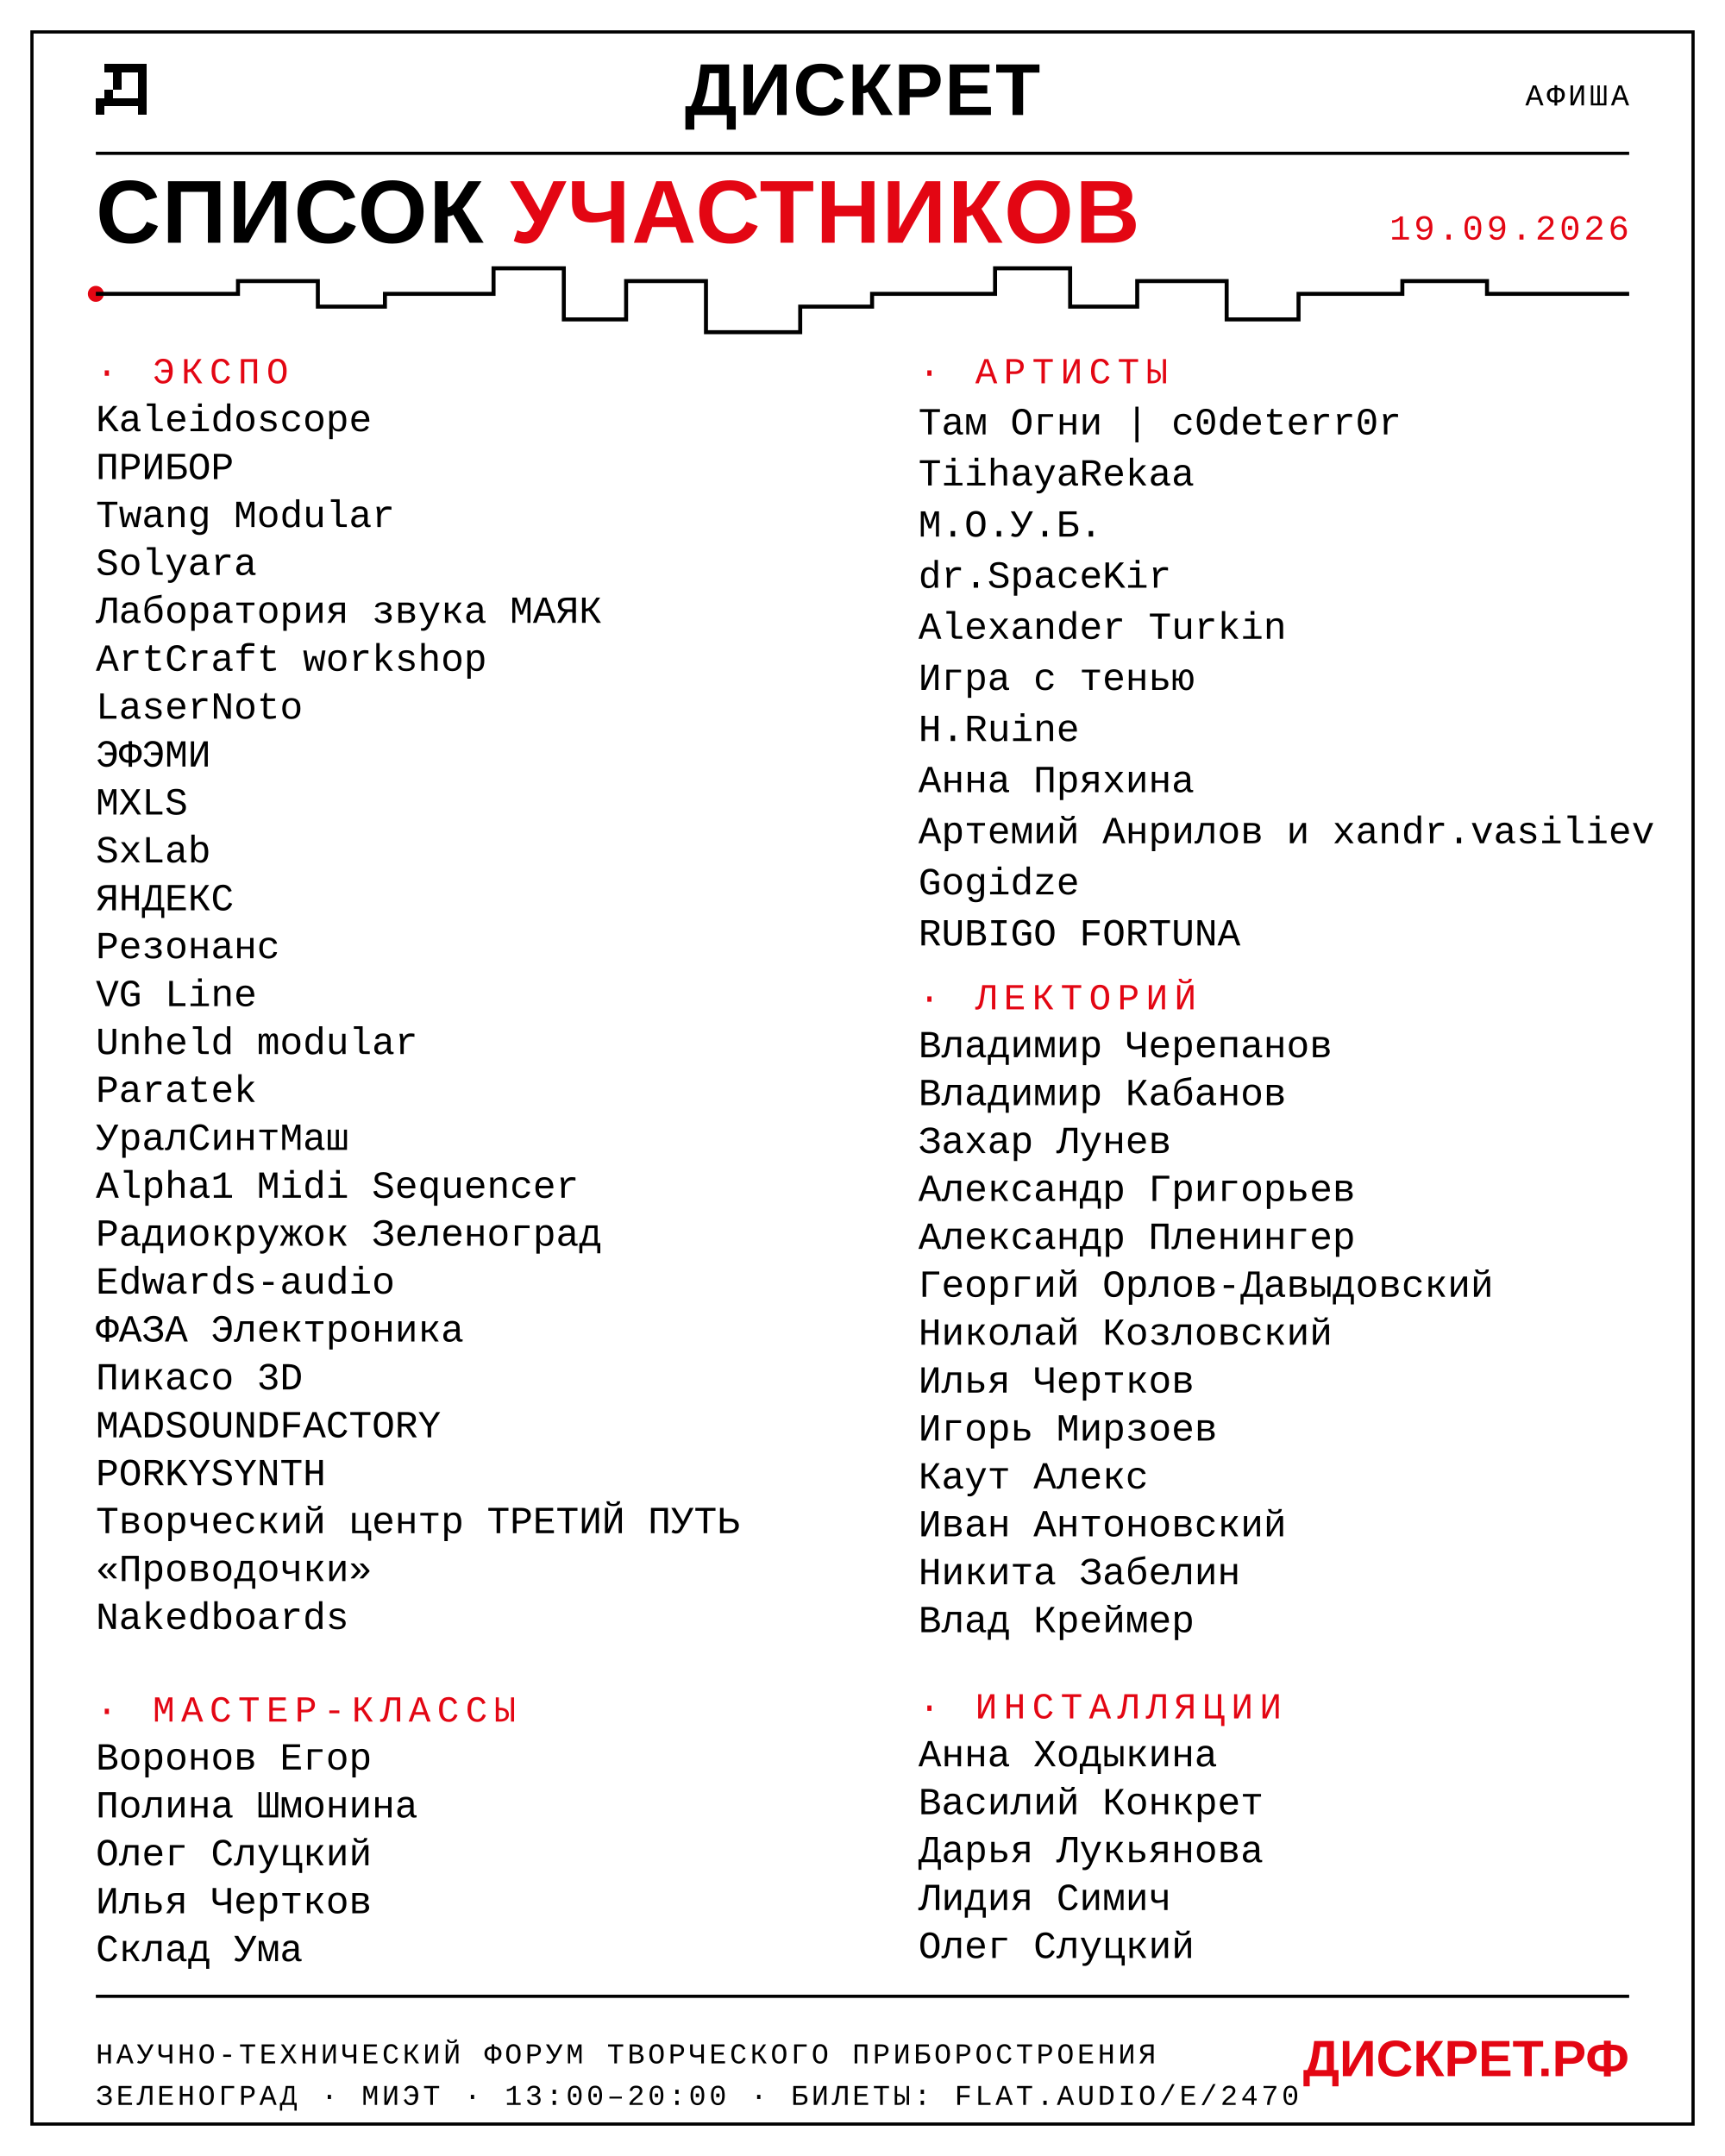
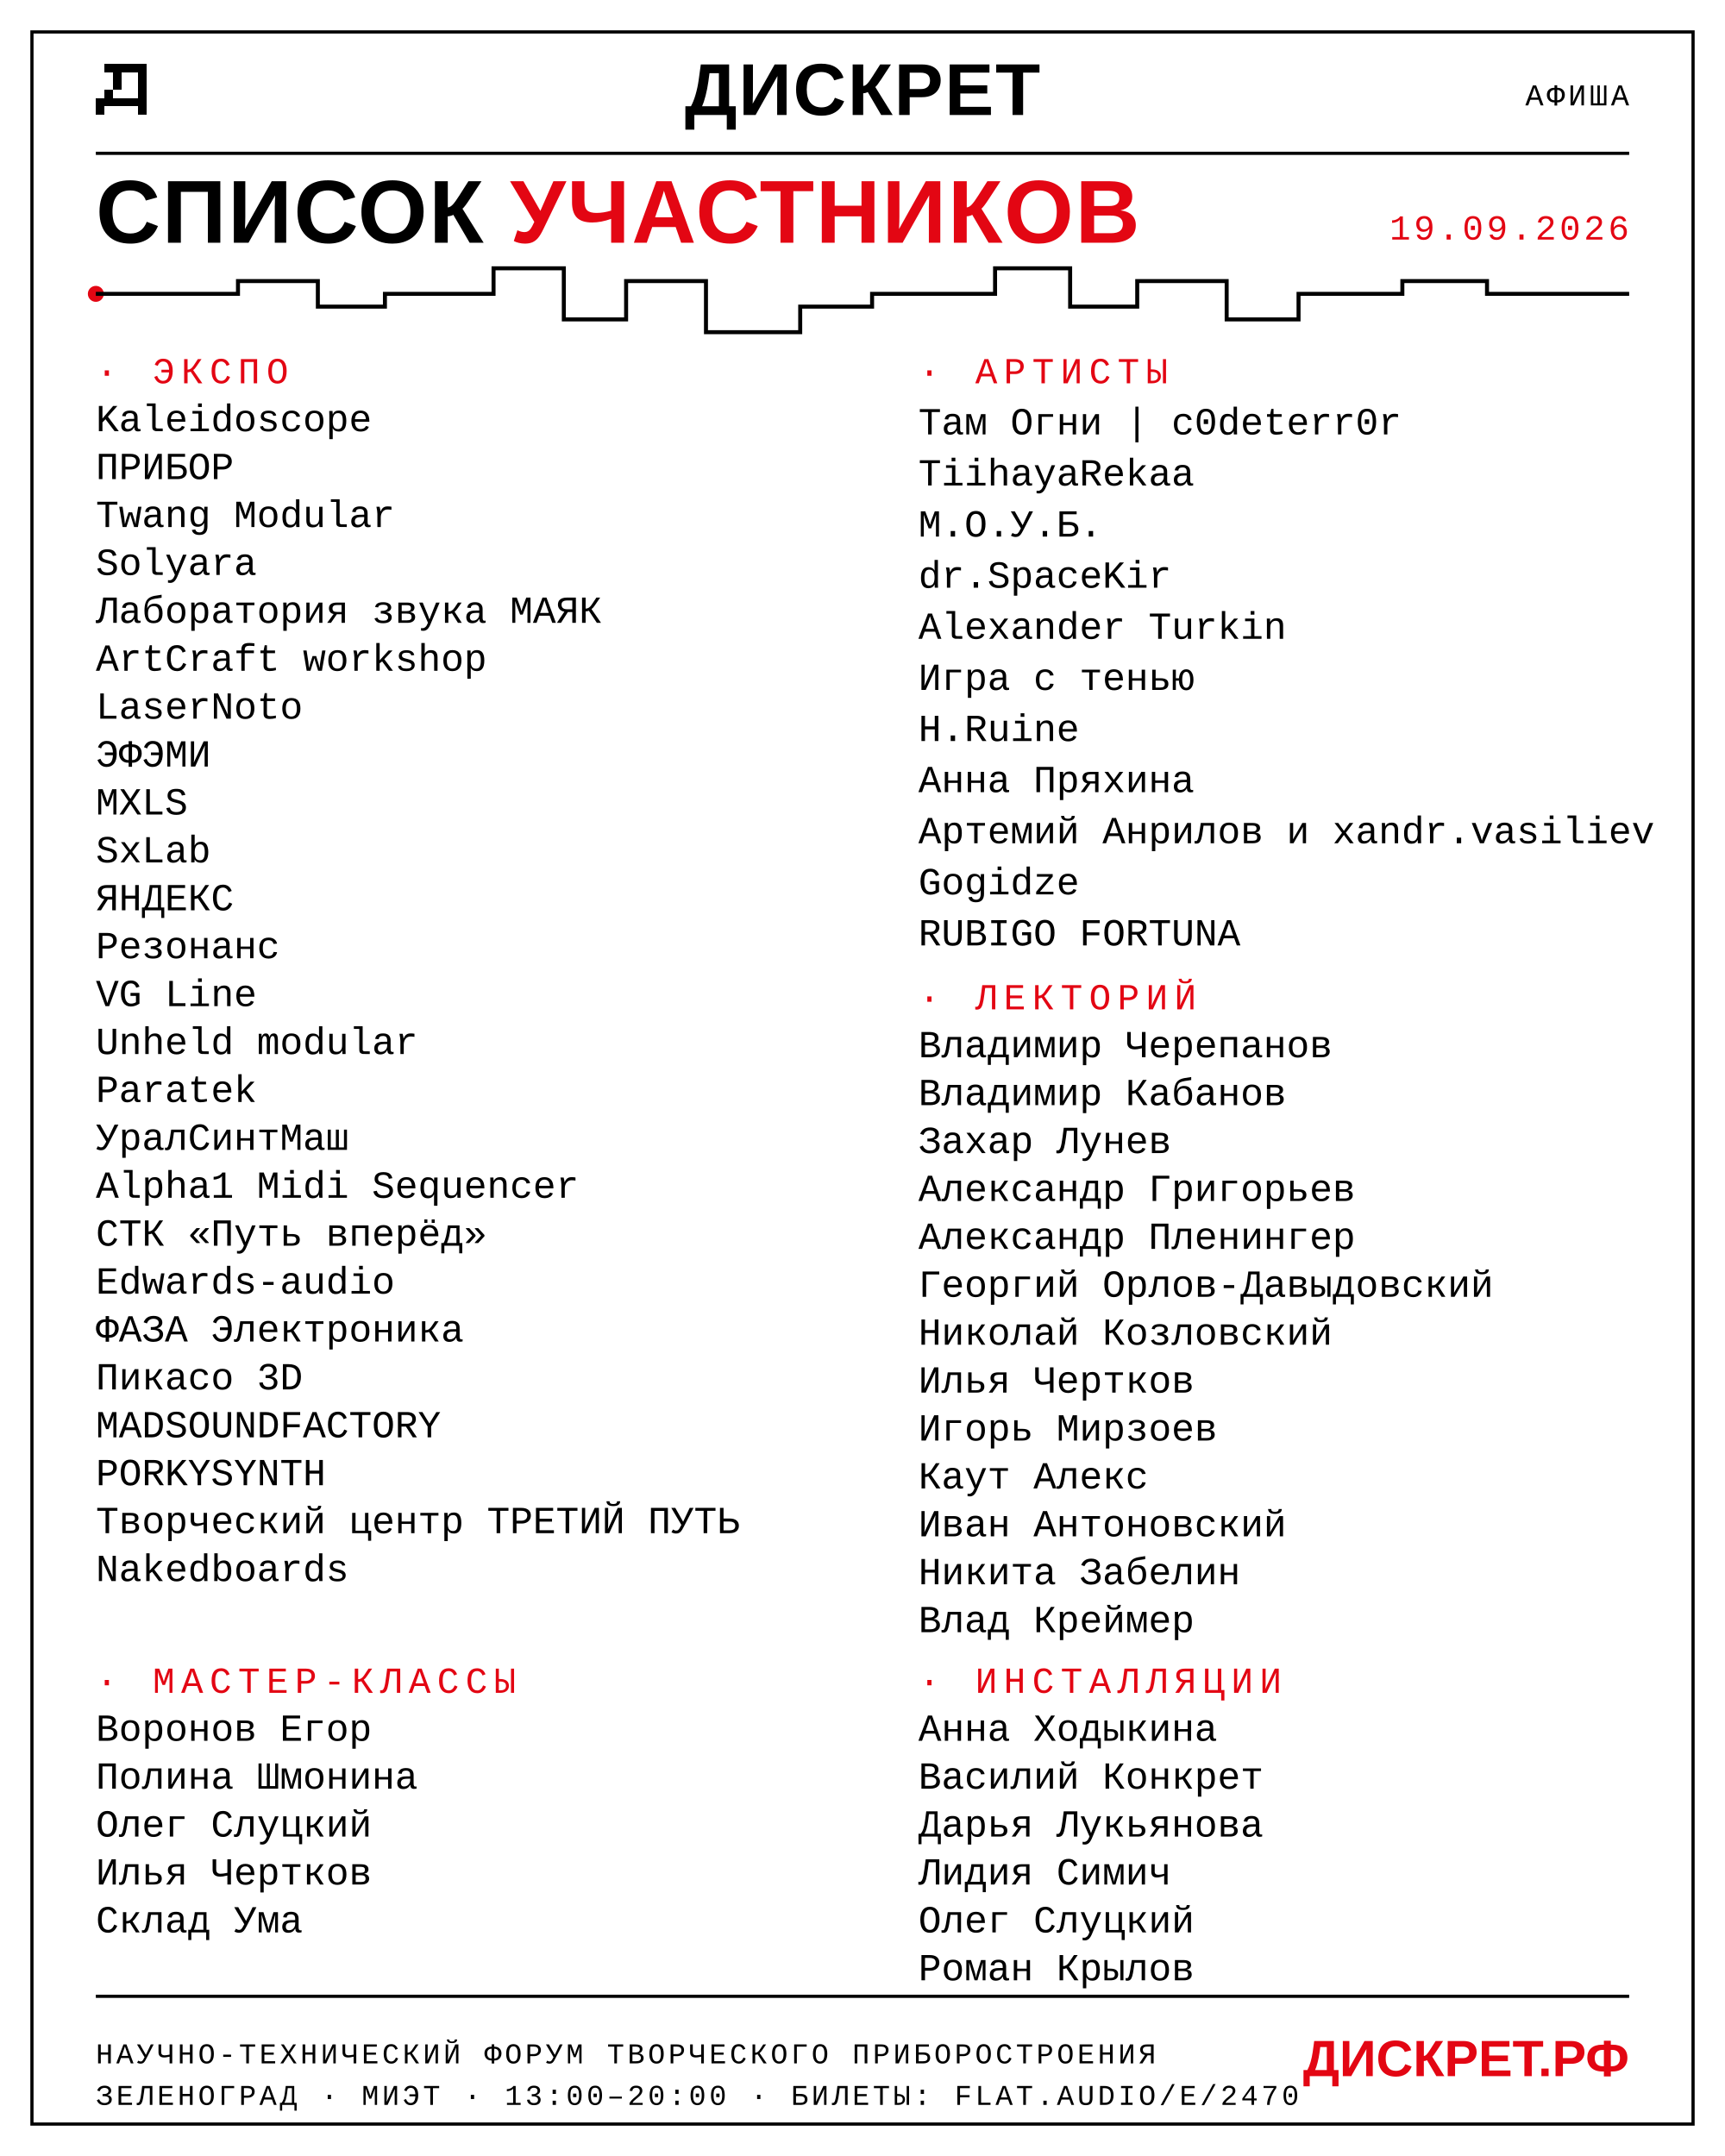
<svg xmlns="http://www.w3.org/2000/svg" width="1080" height="1350" viewBox="0 0 1080 1350" fill="none" font-family="'Arial Narrow','Helvetica Neue',Arial,sans-serif">
  <defs>
    <g id="logoD" shape-rendering="crispEdges" transform="scale(0.66667)">
      <rect x="10" y="0" width="2" height="12" />
      <rect x="2" y="0" width="8" height="2" />
      <rect x="4" y="2" width="2" height="4" />
      <rect x="2" y="6" width="2" height="2" />
      <rect x="0" y="8" width="12" height="2" />
      <rect x="0" y="10" width="2" height="2" />
    </g>
  </defs>
  <rect width="1080" height="1350" fill="#FFFFFF" />
  <rect x="20" y="20" width="1040" height="1310" fill="none" stroke="#000" stroke-width="2" />
  <use href="#logoD" fill="#000" transform="translate(60,40) scale(4.0)" />
  <text x="540" y="72" text-anchor="middle" font-weight="800" font-size="46" letter-spacing="1" fill="#000">ДИСКРЕТ</text>
  <text x="1020" y="66" text-anchor="end" font-family="'Courier New',monospace" font-size="19" letter-spacing="2" fill="#000">АФИША</text>
  <line x1="60" y1="96" x2="1020" y2="96" stroke="#000" stroke-width="2" />
  <text x="60" y="152" font-weight="800" font-size="56" letter-spacing="1" fill="#000">СПИСОК <tspan fill="#E30613">УЧАСТНИКОВ</tspan>
  </text>
  <text x="1020" y="150" text-anchor="end" font-family="'Courier New',monospace" font-size="22" letter-spacing="2" fill="#E30613">19.09.2026</text>
  <circle cx="60" cy="184" r="5" fill="#E30613" />
  <polyline points="60,184 149,184 149,176 199,176 199,192 241,192 241,184 309,184 309,168 353,168 353,200 392,200 392,176 442,176 442,208 501,208 501,192 546,192 546,184 623,184 623,168 670,168 670,192 712,192 712,176 768,176 768,200 813,200 813,184 878,184 878,176 931,176 931,184 1020,184" fill="none" stroke="#000" stroke-width="2.5" />
  <text x="60" y="240" font-family="'Courier New',monospace" font-size="23" letter-spacing="4" fill="#E30613">· ЭКСПО</text>
  <text x="60" y="270" font-family="'Courier New',monospace" font-size="24" fill="#000">Kaleidoscope</text>
  <text x="60" y="300" font-family="'Courier New',monospace" font-size="24" fill="#000">ПРИБОР</text>
  <text x="60" y="330" font-family="'Courier New',monospace" font-size="24" fill="#000">Twang Modular</text>
  <text x="60" y="360" font-family="'Courier New',monospace" font-size="24" fill="#000">Solyara</text>
  <text x="60" y="390" font-family="'Courier New',monospace" font-size="24" fill="#000">Лаборатория звука МАЯК</text>
  <text x="60" y="420" font-family="'Courier New',monospace" font-size="24" fill="#000">ArtCraft workshop</text>
  <text x="60" y="450" font-family="'Courier New',monospace" font-size="24" fill="#000">LaserNoto</text>
  <text x="60" y="480" font-family="'Courier New',monospace" font-size="24" fill="#000">ЭФЭМИ</text>
  <text x="60" y="510" font-family="'Courier New',monospace" font-size="24" fill="#000">MXLS</text>
  <text x="60" y="540" font-family="'Courier New',monospace" font-size="24" fill="#000">SxLab</text>
  <text x="60" y="570" font-family="'Courier New',monospace" font-size="24" fill="#000">ЯНДЕКС</text>
  <text x="60" y="600" font-family="'Courier New',monospace" font-size="24" fill="#000">Резонанс</text>
  <text x="60" y="630" font-family="'Courier New',monospace" font-size="24" fill="#000">VG Line</text>
  <text x="60" y="660" font-family="'Courier New',monospace" font-size="24" fill="#000">Unheld modular</text>
  <text x="60" y="690" font-family="'Courier New',monospace" font-size="24" fill="#000">Paratek</text>
  <text x="60" y="720" font-family="'Courier New',monospace" font-size="24" fill="#000">УралСинтМаш</text>
  <text x="60" y="750" font-family="'Courier New',monospace" font-size="24" fill="#000">Alpha1 Midi Sequencer</text>
-   <text x="60" y="780" font-family="'Courier New',monospace" font-size="24" fill="#000">Радиокружок Зеленоград</text>
+   <text x="60" y="780" font-family="'Courier New',monospace" font-size="24" fill="#000">СТК «Путь вперёд»</text>
  <text x="60" y="810" font-family="'Courier New',monospace" font-size="24" fill="#000">Edwards-audio</text>
  <text x="60" y="840" font-family="'Courier New',monospace" font-size="24" fill="#000">ФАЗА Электроника</text>
  <text x="60" y="870" font-family="'Courier New',monospace" font-size="24" fill="#000">Пикасо 3D</text>
  <text x="60" y="900" font-family="'Courier New',monospace" font-size="24" fill="#000">MADSOUNDFACTORY</text>
  <text x="60" y="930" font-family="'Courier New',monospace" font-size="24" fill="#000">PORKYSYNTH</text>
  <text x="60" y="960" font-family="'Courier New',monospace" font-size="24" fill="#000">Творческий центр ТРЕТИЙ ПУТЬ</text>
-   <text x="60" y="990" font-family="'Courier New',monospace" font-size="24" fill="#000">«Проводочки»</text>
-   <text x="60" y="1020" font-family="'Courier New',monospace" font-size="24" fill="#000">Nakedboards</text>
+   <text x="60" y="990" font-family="'Courier New',monospace" font-size="24" fill="#000">Nakedboards</text>
  <text x="575" y="240" font-family="'Courier New',monospace" font-size="23" letter-spacing="4" fill="#E30613">· АРТИСТЫ</text>
  <text x="575" y="272" font-family="'Courier New',monospace" font-size="24" fill="#000">Там Огни | c0deterr0r</text>
  <text x="575" y="304" font-family="'Courier New',monospace" font-size="24" fill="#000">TiihayaRekaa</text>
  <text x="575" y="336" font-family="'Courier New',monospace" font-size="24" fill="#000">М.О.У.Б.</text>
  <text x="575" y="368" font-family="'Courier New',monospace" font-size="24" fill="#000">dr.SpaceKir</text>
  <text x="575" y="400" font-family="'Courier New',monospace" font-size="24" fill="#000">Alexander Turkin</text>
  <text x="575" y="432" font-family="'Courier New',monospace" font-size="24" fill="#000">Игра с тенью</text>
  <text x="575" y="464" font-family="'Courier New',monospace" font-size="24" fill="#000">H.Ruine</text>
  <text x="575" y="496" font-family="'Courier New',monospace" font-size="24" fill="#000">Анна Пряхина</text>
  <text x="575" y="528" font-family="'Courier New',monospace" font-size="24" fill="#000">Артемий Анрилов и xandr.vasiliev</text>
  <text x="575" y="560" font-family="'Courier New',monospace" font-size="24" fill="#000">Gogidze</text>
  <text x="575" y="592" font-family="'Courier New',monospace" font-size="24" fill="#000">RUBIGO FORTUNA</text>
  <text x="575" y="632" font-family="'Courier New',monospace" font-size="23" letter-spacing="4" fill="#E30613">· ЛЕКТОРИЙ</text>
  <text x="575" y="662" font-family="'Courier New',monospace" font-size="24" fill="#000">Владимир Черепанов</text>
  <text x="575" y="692" font-family="'Courier New',monospace" font-size="24" fill="#000">Владимир Кабанов</text>
  <text x="575" y="722" font-family="'Courier New',monospace" font-size="24" fill="#000">Захар Лунев</text>
  <text x="575" y="752" font-family="'Courier New',monospace" font-size="24" fill="#000">Александр Григорьев</text>
  <text x="575" y="782" font-family="'Courier New',monospace" font-size="24" fill="#000">Александр Пленингер</text>
  <text x="575" y="812" font-family="'Courier New',monospace" font-size="24" fill="#000">Георгий Орлов-Давыдовский</text>
  <text x="575" y="842" font-family="'Courier New',monospace" font-size="24" fill="#000">Николай Козловский</text>
  <text x="575" y="872" font-family="'Courier New',monospace" font-size="24" fill="#000">Илья Чертков</text>
  <text x="575" y="902" font-family="'Courier New',monospace" font-size="24" fill="#000">Игорь Мирзоев</text>
  <text x="575" y="932" font-family="'Courier New',monospace" font-size="24" fill="#000">Каут Алекс</text>
  <text x="575" y="962" font-family="'Courier New',monospace" font-size="24" fill="#000">Иван Антоновский</text>
  <text x="575" y="992" font-family="'Courier New',monospace" font-size="24" fill="#000">Никита Забелин</text>
  <text x="575" y="1022" font-family="'Courier New',monospace" font-size="24" fill="#000">Влад Креймер</text>
-   <text x="60" y="1078" font-family="'Courier New',monospace" font-size="23" letter-spacing="4" fill="#E30613">· МАСТЕР-КЛАССЫ</text>
-   <text x="60" y="1108" font-family="'Courier New',monospace" font-size="24" fill="#000">Воронов Егор</text>
-   <text x="60" y="1138" font-family="'Courier New',monospace" font-size="24" fill="#000">Полина Шмонина</text>
-   <text x="60" y="1168" font-family="'Courier New',monospace" font-size="24" fill="#000">Олег Слуцкий</text>
-   <text x="60" y="1198" font-family="'Courier New',monospace" font-size="24" fill="#000">Илья Чертков</text>
-   <text x="60" y="1228" font-family="'Courier New',monospace" font-size="24" fill="#000">Склад Ума</text>
-   <text x="575" y="1076" font-family="'Courier New',monospace" font-size="23" letter-spacing="4" fill="#E30613">· ИНСТАЛЛЯЦИИ</text>
-   <text x="575" y="1106" font-family="'Courier New',monospace" font-size="24" fill="#000">Анна Ходыкина</text>
-   <text x="575" y="1136" font-family="'Courier New',monospace" font-size="24" fill="#000">Василий Конкрет</text>
-   <text x="575" y="1166" font-family="'Courier New',monospace" font-size="24" fill="#000">Дарья Лукьянова</text>
-   <text x="575" y="1196" font-family="'Courier New',monospace" font-size="24" fill="#000">Лидия Симич</text>
-   <text x="575" y="1226" font-family="'Courier New',monospace" font-size="24" fill="#000">Олег Слуцкий</text>
+   <text x="60" y="1060" font-family="'Courier New',monospace" font-size="23" letter-spacing="4" fill="#E30613">· МАСТЕР-КЛАССЫ</text>
+   <text x="60" y="1090" font-family="'Courier New',monospace" font-size="24" fill="#000">Воронов Егор</text>
+   <text x="60" y="1120" font-family="'Courier New',monospace" font-size="24" fill="#000">Полина Шмонина</text>
+   <text x="60" y="1150" font-family="'Courier New',monospace" font-size="24" fill="#000">Олег Слуцкий</text>
+   <text x="60" y="1180" font-family="'Courier New',monospace" font-size="24" fill="#000">Илья Чертков</text>
+   <text x="60" y="1210" font-family="'Courier New',monospace" font-size="24" fill="#000">Склад Ума</text>
+   <text x="575" y="1060" font-family="'Courier New',monospace" font-size="23" letter-spacing="4" fill="#E30613">· ИНСТАЛЛЯЦИИ</text>
+   <text x="575" y="1090" font-family="'Courier New',monospace" font-size="24" fill="#000">Анна Ходыкина</text>
+   <text x="575" y="1120" font-family="'Courier New',monospace" font-size="24" fill="#000">Василий Конкрет</text>
+   <text x="575" y="1150" font-family="'Courier New',monospace" font-size="24" fill="#000">Дарья Лукьянова</text>
+   <text x="575" y="1180" font-family="'Courier New',monospace" font-size="24" fill="#000">Лидия Симич</text>
+   <text x="575" y="1210" font-family="'Courier New',monospace" font-size="24" fill="#000">Олег Слуцкий</text>
+   <text x="575" y="1240" font-family="'Courier New',monospace" font-size="24" fill="#000">Роман Крылов</text>
  <line x1="60" y1="1250" x2="1020" y2="1250" stroke="#000" stroke-width="2" />
  <text x="60" y="1292" font-family="'Courier New',monospace" font-size="18" letter-spacing="2" fill="#000">НАУЧНО-ТЕХНИЧЕСКИЙ ФОРУМ ТВОРЧЕСКОГО ПРИБОРОСТРОЕНИЯ</text>
  <text x="60" y="1318" font-family="'Courier New',monospace" font-size="18" letter-spacing="2" fill="#000">ЗЕЛЕНОГРАД · МИЭТ · 13:00–20:00 · БИЛЕТЫ: FLAT.AUDIO/E/2470</text>
  <text x="1020" y="1300" text-anchor="end" font-weight="800" font-size="32" fill="#E30613">ДИСКРЕТ.РФ</text>
</svg>
